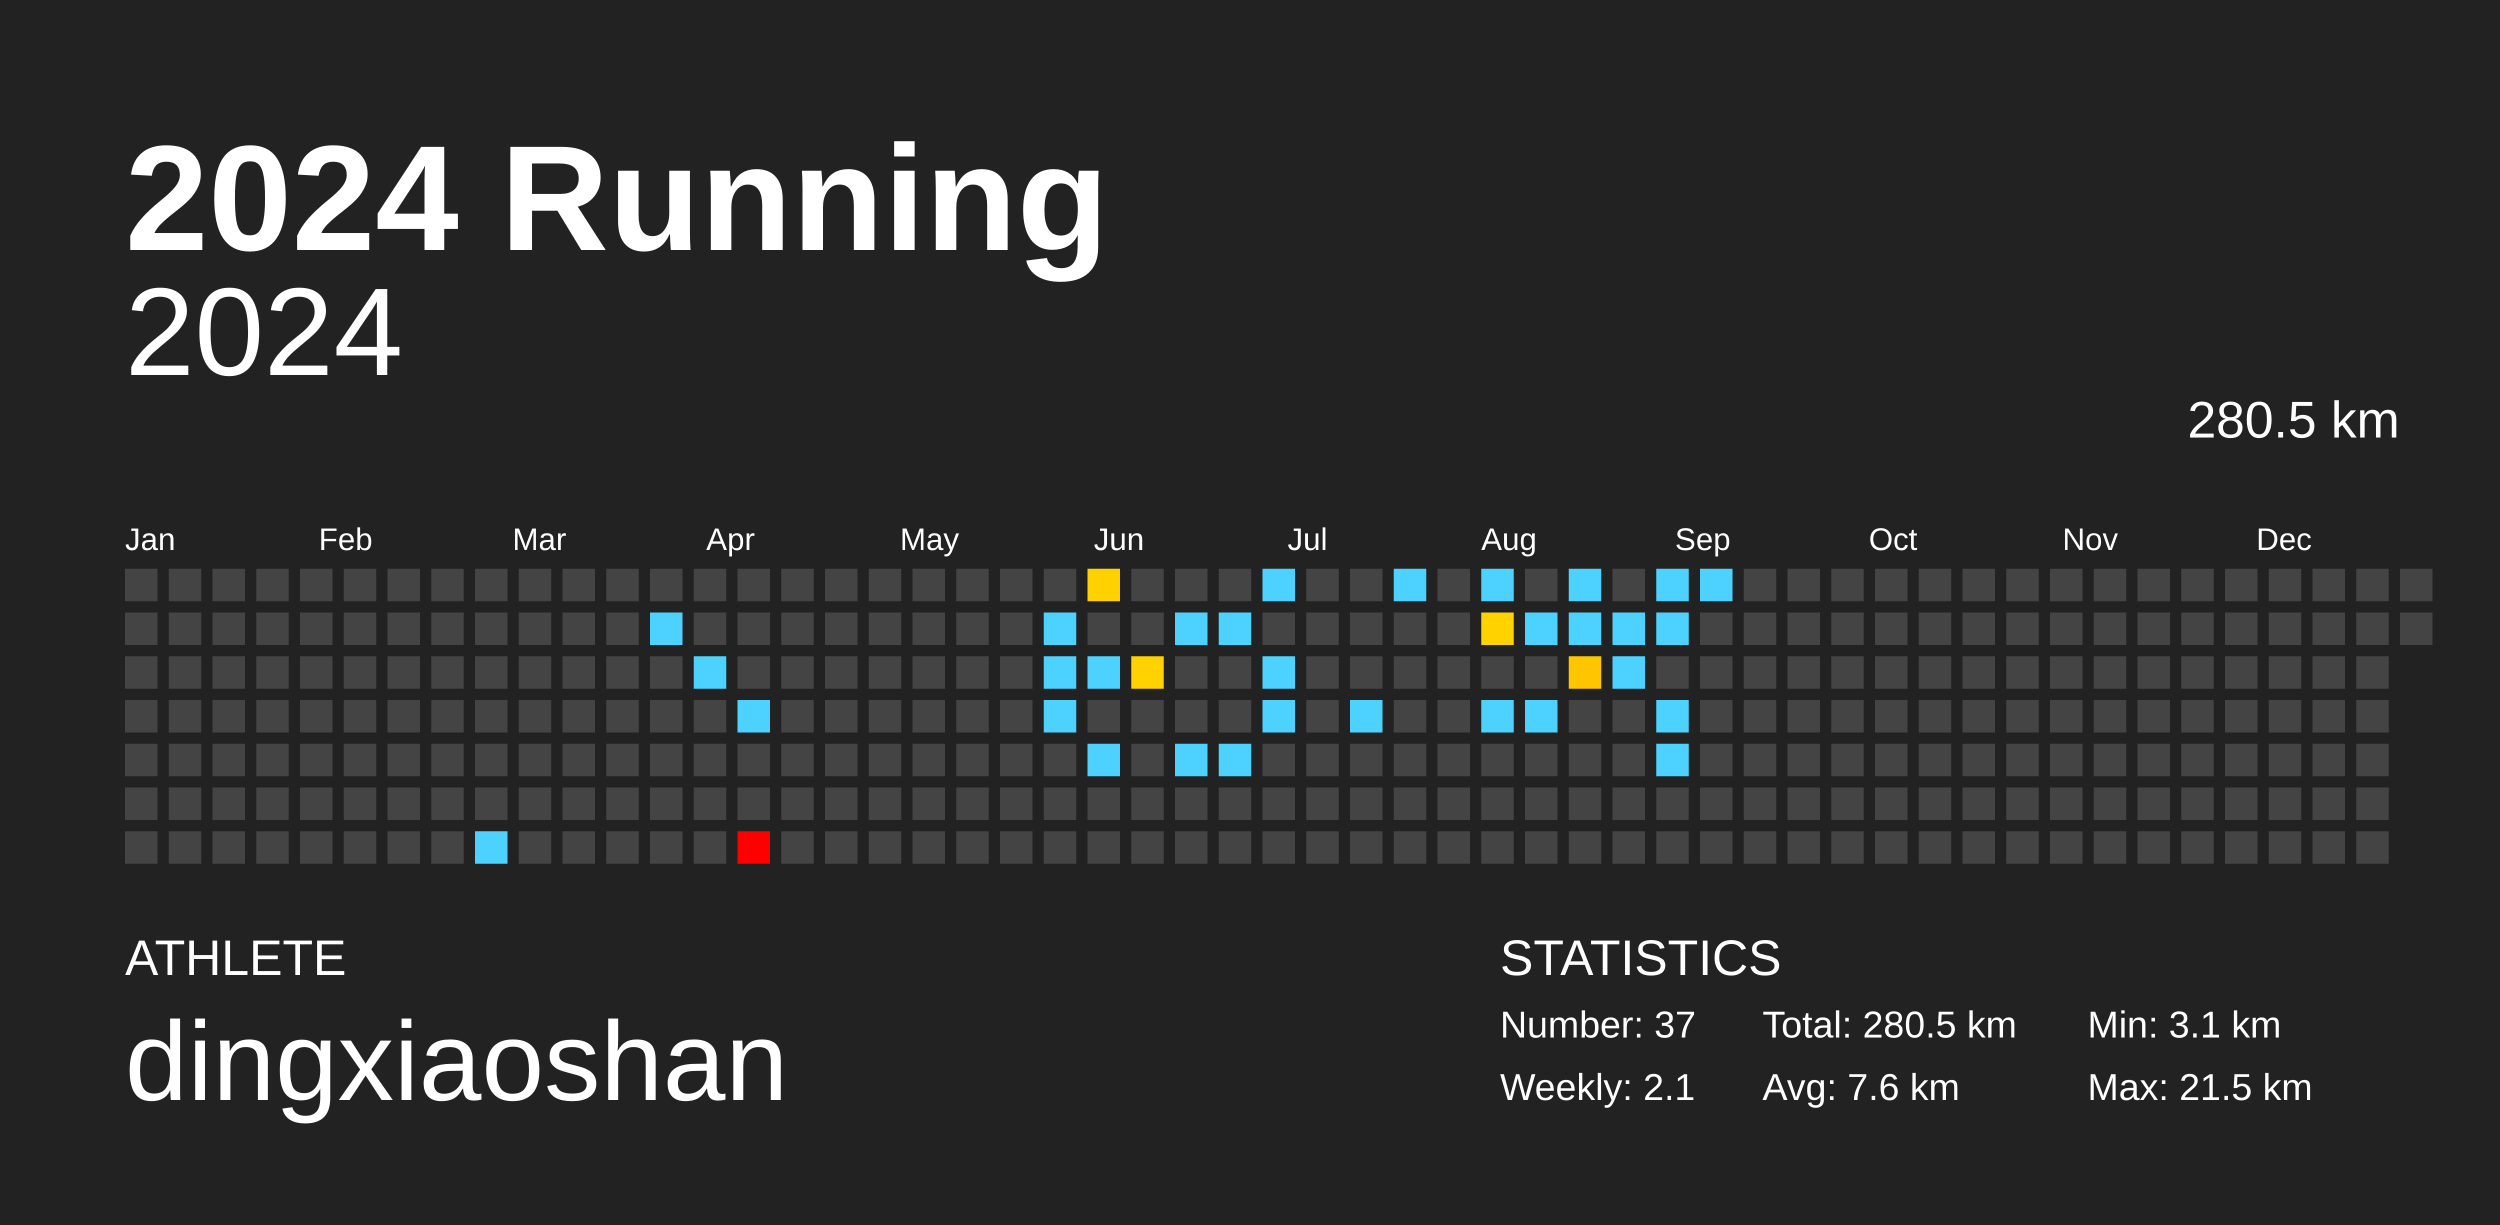
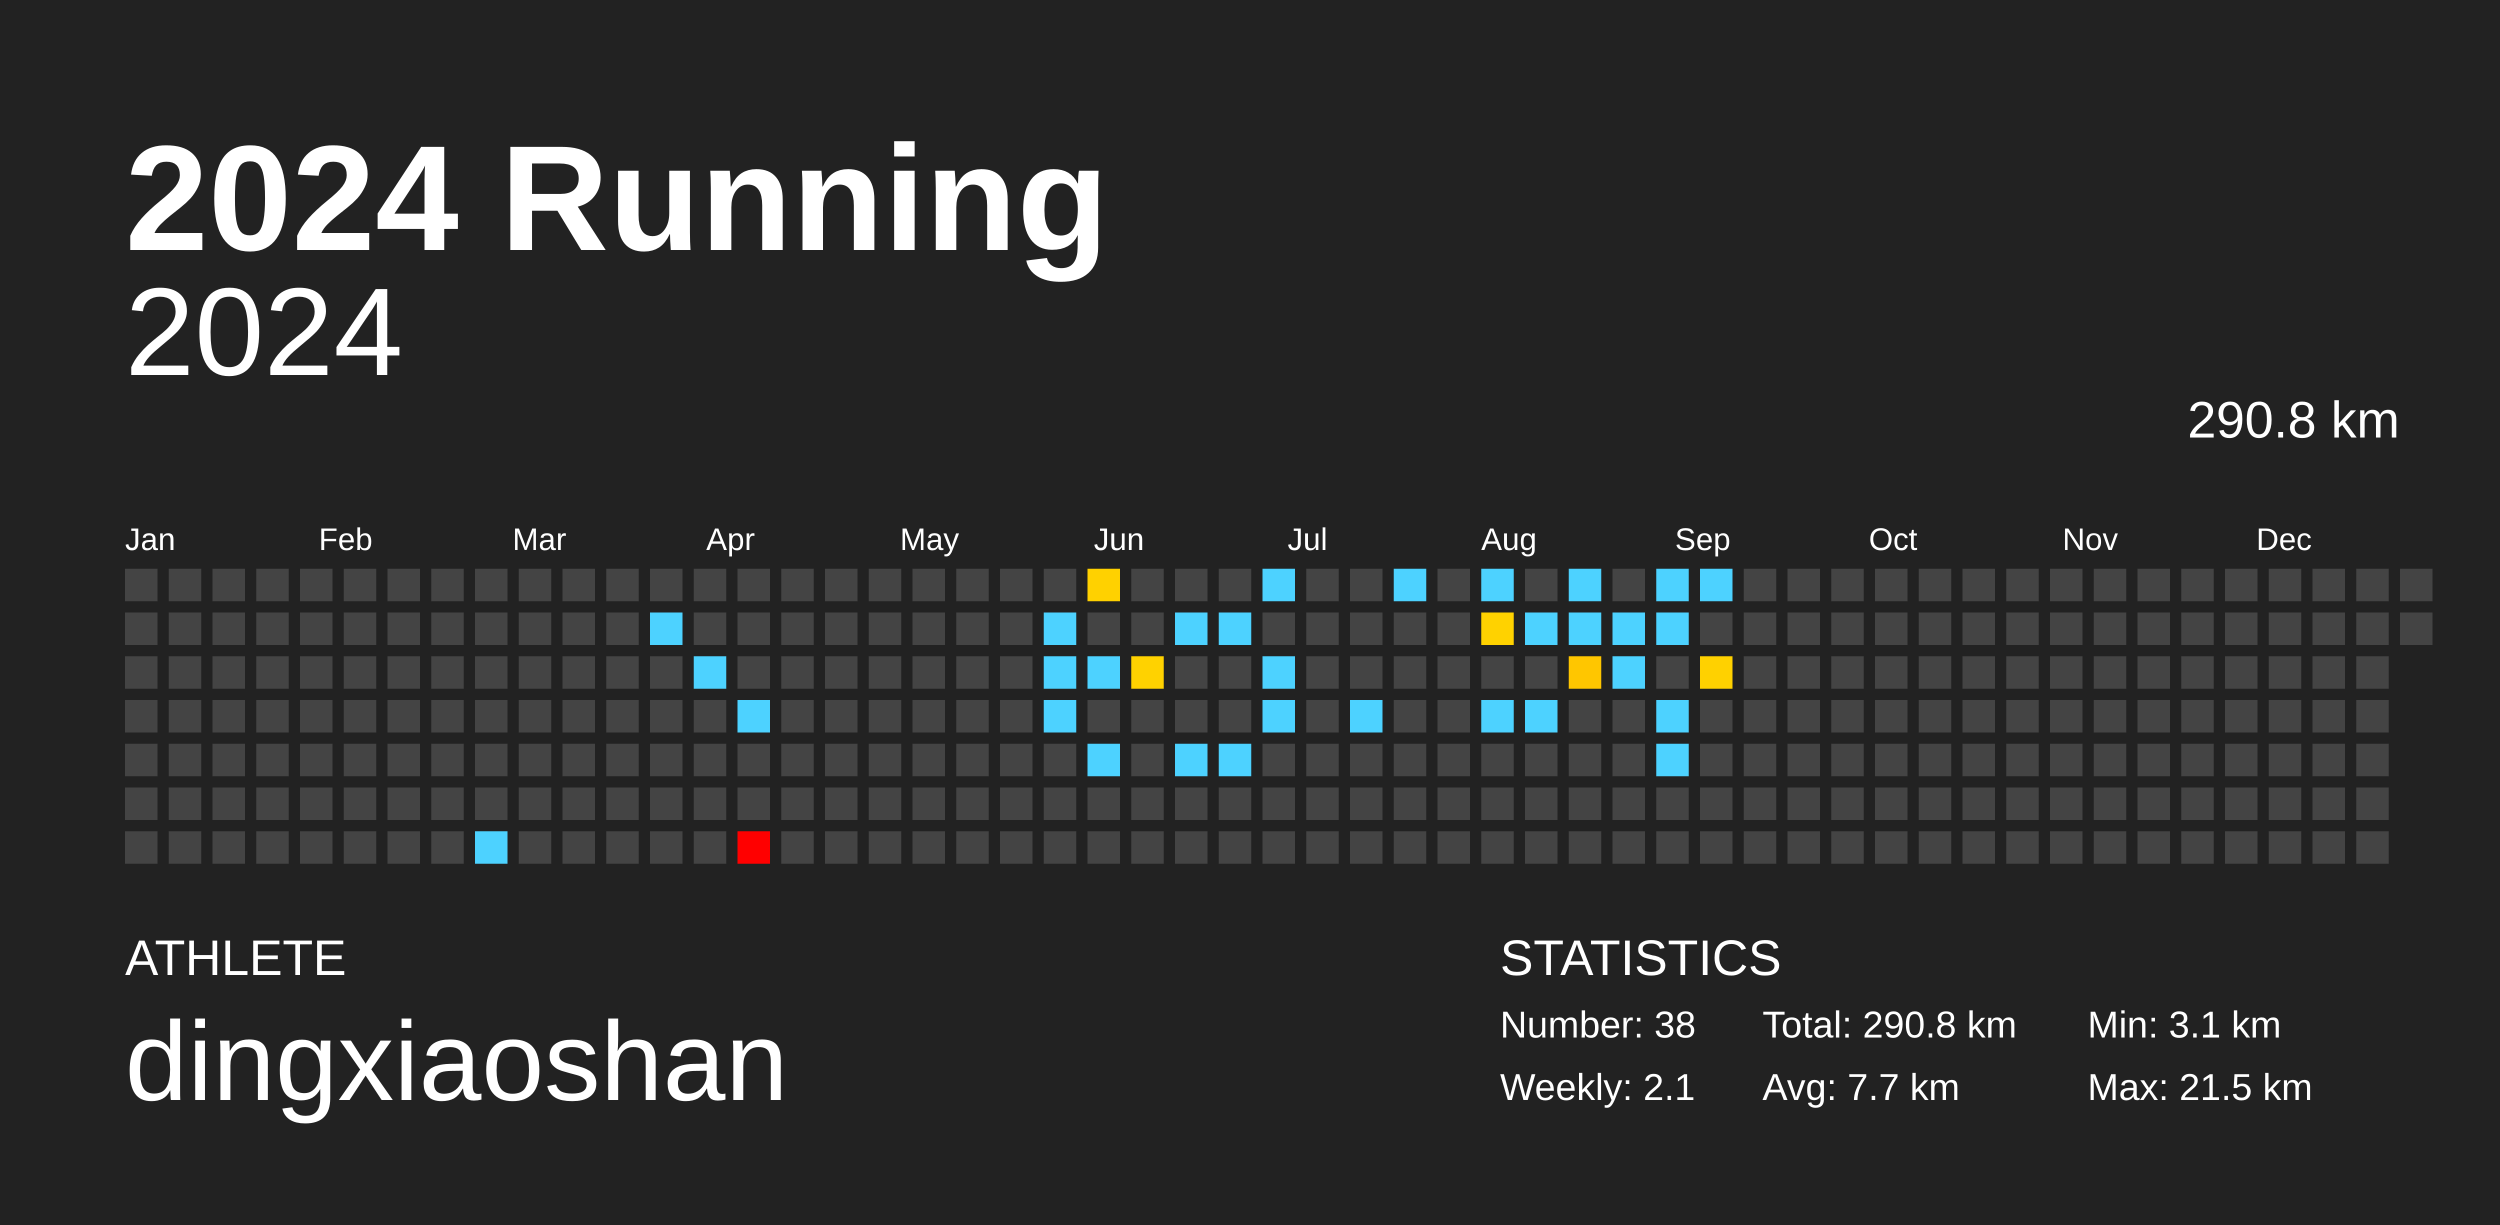
<svg xmlns="http://www.w3.org/2000/svg" baseProfile="full" height="98mm" version="1.1" viewBox="0,0,200,98" width="200mm">
  <defs />
  <rect fill="#222222" height="98" width="200" x="0" y="0" />
  <text fill="#FFFFFF" style="font-size:12px; font-family:Arial; font-weight:bold;" x="10" y="20">2024 Running</text>
  <text fill="#FFFFFF" style="font-size:4px; font-family:Arial" x="10" y="78">ATHLETE</text>
  <text fill="#FFFFFF" style="font-size:9px; font-family:Arial" x="10" y="88">dingxiaoshan</text>
  <text fill="#FFFFFF" style="font-size:4px; font-family:Arial" x="120" y="78">STATISTICS</text>
-   <text fill="#FFFFFF" style="font-size:3px; font-family:Arial" x="120" y="83">Number: 37</text>
+   <text fill="#FFFFFF" style="font-size:3px; font-family:Arial" x="120" y="83">Number: 38</text>
  <text fill="#FFFFFF" style="font-size:3px; font-family:Arial" x="120" y="88">Weekly: 2.1</text>
-   <text fill="#FFFFFF" style="font-size:3px; font-family:Arial" x="141" y="83">Total: 280.5 km</text>
-   <text fill="#FFFFFF" style="font-size:3px; font-family:Arial" x="141" y="88">Avg: 7.6 km</text>
+   <text fill="#FFFFFF" style="font-size:3px; font-family:Arial" x="141" y="83">Total: 290.8 km</text>
+   <text fill="#FFFFFF" style="font-size:3px; font-family:Arial" x="141" y="88">Avg: 7.7 km</text>
  <text fill="#FFFFFF" style="font-size:3px; font-family:Arial" x="167" y="83">Min: 3.1 km</text>
  <text fill="#FFFFFF" style="font-size:3px; font-family:Arial" x="167" y="88">Max: 21.5 km</text>
  <text alignment-baseline="hanging" fill="#FFFFFF" style="font-size:10.0px; font-family:Arial;" x="10" y="30">2024</text>
-   <text alignment-baseline="hanging" fill="#FFFFFF" style="font-size:4.125px; font-family:Arial;" x="175" y="35">280.5 km</text>
+   <text alignment-baseline="hanging" fill="#FFFFFF" style="font-size:4.125px; font-family:Arial;" x="175" y="35">290.8 km</text>
  <text fill="#FFFFFF" style="font-size:2.5px; font-family:Arial" x="10.0" y="44">Jan</text>
  <text fill="#FFFFFF" style="font-size:2.5px; font-family:Arial" x="25.5" y="44">Feb</text>
  <text fill="#FFFFFF" style="font-size:2.5px; font-family:Arial" x="41.0" y="44">Mar</text>
  <text fill="#FFFFFF" style="font-size:2.5px; font-family:Arial" x="56.5" y="44">Apr</text>
  <text fill="#FFFFFF" style="font-size:2.5px; font-family:Arial" x="72.0" y="44">May</text>
  <text fill="#FFFFFF" style="font-size:2.5px; font-family:Arial" x="87.5" y="44">Jun</text>
  <text fill="#FFFFFF" style="font-size:2.5px; font-family:Arial" x="103.0" y="44">Jul</text>
  <text fill="#FFFFFF" style="font-size:2.5px; font-family:Arial" x="118.5" y="44">Aug</text>
  <text fill="#FFFFFF" style="font-size:2.5px; font-family:Arial" x="134.0" y="44">Sep</text>
  <text fill="#FFFFFF" style="font-size:2.5px; font-family:Arial" x="149.5" y="44">Oct</text>
  <text fill="#FFFFFF" style="font-size:2.5px; font-family:Arial" x="165.0" y="44">Nov</text>
  <text fill="#FFFFFF" style="font-size:2.5px; font-family:Arial" x="180.5" y="44">Dec</text>
  <rect fill="#444444" height="2.6" width="2.6" x="10.0" y="45.5" />
  <rect fill="#444444" height="2.6" width="2.6" x="10.0" y="49.0" />
  <rect fill="#444444" height="2.6" width="2.6" x="10.0" y="52.5" />
  <rect fill="#444444" height="2.6" width="2.6" x="10.0" y="56.0" />
  <rect fill="#444444" height="2.6" width="2.6" x="10.0" y="59.5" />
  <rect fill="#444444" height="2.6" width="2.6" x="10.0" y="63.0" />
  <rect fill="#444444" height="2.6" width="2.6" x="10.0" y="66.5" />
  <rect fill="#444444" height="2.6" width="2.6" x="13.5" y="45.5" />
  <rect fill="#444444" height="2.6" width="2.6" x="13.5" y="49.0" />
  <rect fill="#444444" height="2.6" width="2.6" x="13.5" y="52.5" />
  <rect fill="#444444" height="2.6" width="2.6" x="13.5" y="56.0" />
  <rect fill="#444444" height="2.6" width="2.6" x="13.5" y="59.5" />
  <rect fill="#444444" height="2.6" width="2.6" x="13.5" y="63.0" />
  <rect fill="#444444" height="2.6" width="2.6" x="13.5" y="66.5" />
  <rect fill="#444444" height="2.6" width="2.6" x="17.0" y="45.5" />
  <rect fill="#444444" height="2.6" width="2.6" x="17.0" y="49.0" />
  <rect fill="#444444" height="2.6" width="2.6" x="17.0" y="52.5" />
  <rect fill="#444444" height="2.6" width="2.6" x="17.0" y="56.0" />
  <rect fill="#444444" height="2.6" width="2.6" x="17.0" y="59.5" />
  <rect fill="#444444" height="2.6" width="2.6" x="17.0" y="63.0" />
  <rect fill="#444444" height="2.6" width="2.6" x="17.0" y="66.5" />
  <rect fill="#444444" height="2.6" width="2.6" x="20.5" y="45.5" />
  <rect fill="#444444" height="2.6" width="2.6" x="20.5" y="49.0" />
  <rect fill="#444444" height="2.6" width="2.6" x="20.5" y="52.5" />
  <rect fill="#444444" height="2.6" width="2.6" x="20.5" y="56.0" />
  <rect fill="#444444" height="2.6" width="2.6" x="20.5" y="59.5" />
  <rect fill="#444444" height="2.6" width="2.6" x="20.5" y="63.0" />
  <rect fill="#444444" height="2.6" width="2.6" x="20.5" y="66.5" />
  <rect fill="#444444" height="2.6" width="2.6" x="24.0" y="45.5" />
  <rect fill="#444444" height="2.6" width="2.6" x="24.0" y="49.0" />
  <rect fill="#444444" height="2.6" width="2.6" x="24.0" y="52.5" />
  <rect fill="#444444" height="2.6" width="2.6" x="24.0" y="56.0" />
  <rect fill="#444444" height="2.6" width="2.6" x="24.0" y="59.5" />
  <rect fill="#444444" height="2.6" width="2.6" x="24.0" y="63.0" />
  <rect fill="#444444" height="2.6" width="2.6" x="24.0" y="66.5" />
  <rect fill="#444444" height="2.6" width="2.6" x="27.5" y="45.5" />
  <rect fill="#444444" height="2.6" width="2.6" x="27.5" y="49.0" />
  <rect fill="#444444" height="2.6" width="2.6" x="27.5" y="52.5" />
  <rect fill="#444444" height="2.6" width="2.6" x="27.5" y="56.0" />
  <rect fill="#444444" height="2.6" width="2.6" x="27.5" y="59.5" />
  <rect fill="#444444" height="2.6" width="2.6" x="27.5" y="63.0" />
  <rect fill="#444444" height="2.6" width="2.6" x="27.5" y="66.5" />
  <rect fill="#444444" height="2.6" width="2.6" x="31.0" y="45.5" />
  <rect fill="#444444" height="2.6" width="2.6" x="31.0" y="49.0" />
  <rect fill="#444444" height="2.6" width="2.6" x="31.0" y="52.5" />
  <rect fill="#444444" height="2.6" width="2.6" x="31.0" y="56.0" />
  <rect fill="#444444" height="2.6" width="2.6" x="31.0" y="59.5" />
  <rect fill="#444444" height="2.6" width="2.6" x="31.0" y="63.0" />
  <rect fill="#444444" height="2.6" width="2.6" x="31.0" y="66.5" />
  <rect fill="#444444" height="2.6" width="2.6" x="34.5" y="45.5" />
  <rect fill="#444444" height="2.6" width="2.6" x="34.5" y="49.0" />
  <rect fill="#444444" height="2.6" width="2.6" x="34.5" y="52.5" />
  <rect fill="#444444" height="2.6" width="2.6" x="34.5" y="56.0" />
  <rect fill="#444444" height="2.6" width="2.6" x="34.5" y="59.5" />
  <rect fill="#444444" height="2.6" width="2.6" x="34.5" y="63.0" />
  <rect fill="#444444" height="2.6" width="2.6" x="34.5" y="66.5" />
  <rect fill="#444444" height="2.6" width="2.6" x="38.0" y="45.5" />
  <rect fill="#444444" height="2.6" width="2.6" x="38.0" y="49.0" />
  <rect fill="#444444" height="2.6" width="2.6" x="38.0" y="52.5" />
  <rect fill="#444444" height="2.6" width="2.6" x="38.0" y="56.0" />
  <rect fill="#444444" height="2.6" width="2.6" x="38.0" y="59.5" />
  <rect fill="#444444" height="2.6" width="2.6" x="38.0" y="63.0" />
  <rect fill="#4dd2ff" height="2.6" width="2.6" x="38.0" y="66.5" />
  <rect fill="#444444" height="2.6" width="2.6" x="41.5" y="45.5" />
  <rect fill="#444444" height="2.6" width="2.6" x="41.5" y="49.0" />
  <rect fill="#444444" height="2.6" width="2.6" x="41.5" y="52.5" />
  <rect fill="#444444" height="2.6" width="2.6" x="41.5" y="56.0" />
  <rect fill="#444444" height="2.6" width="2.6" x="41.5" y="59.5" />
  <rect fill="#444444" height="2.6" width="2.6" x="41.5" y="63.0" />
  <rect fill="#444444" height="2.6" width="2.6" x="41.5" y="66.5" />
  <rect fill="#444444" height="2.6" width="2.6" x="45.0" y="45.5" />
  <rect fill="#444444" height="2.6" width="2.6" x="45.0" y="49.0" />
  <rect fill="#444444" height="2.6" width="2.6" x="45.0" y="52.5" />
  <rect fill="#444444" height="2.6" width="2.6" x="45.0" y="56.0" />
  <rect fill="#444444" height="2.6" width="2.6" x="45.0" y="59.5" />
  <rect fill="#444444" height="2.6" width="2.6" x="45.0" y="63.0" />
  <rect fill="#444444" height="2.6" width="2.6" x="45.0" y="66.5" />
  <rect fill="#444444" height="2.6" width="2.6" x="48.5" y="45.5" />
  <rect fill="#444444" height="2.6" width="2.6" x="48.5" y="49.0" />
  <rect fill="#444444" height="2.6" width="2.6" x="48.5" y="52.5" />
  <rect fill="#444444" height="2.6" width="2.6" x="48.5" y="56.0" />
  <rect fill="#444444" height="2.6" width="2.6" x="48.5" y="59.5" />
  <rect fill="#444444" height="2.6" width="2.6" x="48.5" y="63.0" />
  <rect fill="#444444" height="2.6" width="2.6" x="48.5" y="66.5" />
  <rect fill="#444444" height="2.6" width="2.6" x="52.0" y="45.5" />
  <rect fill="#4dd2ff" height="2.6" width="2.6" x="52.0" y="49.0" />
  <rect fill="#444444" height="2.6" width="2.6" x="52.0" y="52.5" />
  <rect fill="#444444" height="2.6" width="2.6" x="52.0" y="56.0" />
  <rect fill="#444444" height="2.6" width="2.6" x="52.0" y="59.5" />
  <rect fill="#444444" height="2.6" width="2.6" x="52.0" y="63.0" />
  <rect fill="#444444" height="2.6" width="2.6" x="52.0" y="66.5" />
  <rect fill="#444444" height="2.6" width="2.6" x="55.5" y="45.5" />
  <rect fill="#444444" height="2.6" width="2.6" x="55.5" y="49.0" />
  <rect fill="#4dd2ff" height="2.6" width="2.6" x="55.5" y="52.5" />
  <rect fill="#444444" height="2.6" width="2.6" x="55.5" y="56.0" />
  <rect fill="#444444" height="2.6" width="2.6" x="55.5" y="59.5" />
  <rect fill="#444444" height="2.6" width="2.6" x="55.5" y="63.0" />
  <rect fill="#444444" height="2.6" width="2.6" x="55.5" y="66.5" />
  <rect fill="#444444" height="2.6" width="2.6" x="59.0" y="45.5" />
  <rect fill="#444444" height="2.6" width="2.6" x="59.0" y="49.0" />
  <rect fill="#444444" height="2.6" width="2.6" x="59.0" y="52.5" />
  <rect fill="#4dd2ff" height="2.6" width="2.6" x="59.0" y="56.0" />
  <rect fill="#444444" height="2.6" width="2.6" x="59.0" y="59.5" />
  <rect fill="#444444" height="2.6" width="2.6" x="59.0" y="63.0" />
  <rect fill="red" height="2.6" width="2.6" x="59.0" y="66.5" />
  <rect fill="#444444" height="2.6" width="2.6" x="62.5" y="45.5" />
  <rect fill="#444444" height="2.6" width="2.6" x="62.5" y="49.0" />
  <rect fill="#444444" height="2.6" width="2.6" x="62.5" y="52.5" />
  <rect fill="#444444" height="2.6" width="2.6" x="62.5" y="56.0" />
  <rect fill="#444444" height="2.6" width="2.6" x="62.5" y="59.5" />
  <rect fill="#444444" height="2.6" width="2.6" x="62.5" y="63.0" />
  <rect fill="#444444" height="2.6" width="2.6" x="62.5" y="66.5" />
  <rect fill="#444444" height="2.6" width="2.6" x="66.0" y="45.5" />
  <rect fill="#444444" height="2.6" width="2.6" x="66.0" y="49.0" />
  <rect fill="#444444" height="2.6" width="2.6" x="66.0" y="52.5" />
  <rect fill="#444444" height="2.6" width="2.6" x="66.0" y="56.0" />
  <rect fill="#444444" height="2.6" width="2.6" x="66.0" y="59.5" />
  <rect fill="#444444" height="2.6" width="2.6" x="66.0" y="63.0" />
  <rect fill="#444444" height="2.6" width="2.6" x="66.0" y="66.5" />
  <rect fill="#444444" height="2.6" width="2.6" x="69.5" y="45.5" />
  <rect fill="#444444" height="2.6" width="2.6" x="69.5" y="49.0" />
  <rect fill="#444444" height="2.6" width="2.6" x="69.5" y="52.5" />
  <rect fill="#444444" height="2.6" width="2.6" x="69.5" y="56.0" />
  <rect fill="#444444" height="2.6" width="2.6" x="69.5" y="59.5" />
  <rect fill="#444444" height="2.6" width="2.6" x="69.5" y="63.0" />
  <rect fill="#444444" height="2.6" width="2.6" x="69.5" y="66.5" />
  <rect fill="#444444" height="2.6" width="2.6" x="73.0" y="45.5" />
  <rect fill="#444444" height="2.6" width="2.6" x="73.0" y="49.0" />
  <rect fill="#444444" height="2.6" width="2.6" x="73.0" y="52.5" />
  <rect fill="#444444" height="2.6" width="2.6" x="73.0" y="56.0" />
  <rect fill="#444444" height="2.6" width="2.6" x="73.0" y="59.5" />
  <rect fill="#444444" height="2.6" width="2.6" x="73.0" y="63.0" />
  <rect fill="#444444" height="2.6" width="2.6" x="73.0" y="66.5" />
  <rect fill="#444444" height="2.6" width="2.6" x="76.5" y="45.5" />
  <rect fill="#444444" height="2.6" width="2.6" x="76.5" y="49.0" />
  <rect fill="#444444" height="2.6" width="2.6" x="76.5" y="52.5" />
  <rect fill="#444444" height="2.6" width="2.6" x="76.5" y="56.0" />
  <rect fill="#444444" height="2.6" width="2.6" x="76.5" y="59.5" />
  <rect fill="#444444" height="2.6" width="2.6" x="76.5" y="63.0" />
  <rect fill="#444444" height="2.6" width="2.6" x="76.5" y="66.5" />
  <rect fill="#444444" height="2.6" width="2.6" x="80.0" y="45.5" />
  <rect fill="#444444" height="2.6" width="2.6" x="80.0" y="49.0" />
  <rect fill="#444444" height="2.6" width="2.6" x="80.0" y="52.5" />
  <rect fill="#444444" height="2.6" width="2.6" x="80.0" y="56.0" />
  <rect fill="#444444" height="2.6" width="2.6" x="80.0" y="59.5" />
  <rect fill="#444444" height="2.6" width="2.6" x="80.0" y="63.0" />
  <rect fill="#444444" height="2.6" width="2.6" x="80.0" y="66.5" />
  <rect fill="#444444" height="2.6" width="2.6" x="83.5" y="45.5" />
  <rect fill="#4dd2ff" height="2.6" width="2.6" x="83.5" y="49.0" />
  <rect fill="#4dd2ff" height="2.6" width="2.6" x="83.5" y="52.5" />
  <rect fill="#4dd2ff" height="2.6" width="2.6" x="83.5" y="56.0" />
  <rect fill="#444444" height="2.6" width="2.6" x="83.5" y="59.5" />
  <rect fill="#444444" height="2.6" width="2.6" x="83.5" y="63.0" />
  <rect fill="#444444" height="2.6" width="2.6" x="83.5" y="66.5" />
  <rect fill="#ffd100" height="2.6" width="2.6" x="87.0" y="45.5" />
  <rect fill="#444444" height="2.6" width="2.6" x="87.0" y="49.0" />
  <rect fill="#4dd2ff" height="2.6" width="2.6" x="87.0" y="52.5" />
  <rect fill="#444444" height="2.6" width="2.6" x="87.0" y="56.0" />
  <rect fill="#4dd2ff" height="2.6" width="2.6" x="87.0" y="59.5" />
  <rect fill="#444444" height="2.6" width="2.6" x="87.0" y="63.0" />
  <rect fill="#444444" height="2.6" width="2.6" x="87.0" y="66.5" />
  <rect fill="#444444" height="2.6" width="2.6" x="90.5" y="45.5" />
  <rect fill="#444444" height="2.6" width="2.6" x="90.5" y="49.0" />
  <rect fill="#ffd200" height="2.6" width="2.6" x="90.5" y="52.5" />
  <rect fill="#444444" height="2.6" width="2.6" x="90.5" y="56.0" />
  <rect fill="#444444" height="2.6" width="2.6" x="90.5" y="59.5" />
  <rect fill="#444444" height="2.6" width="2.6" x="90.5" y="63.0" />
  <rect fill="#444444" height="2.6" width="2.6" x="90.5" y="66.5" />
  <rect fill="#444444" height="2.6" width="2.6" x="94.0" y="45.5" />
  <rect fill="#4dd2ff" height="2.6" width="2.6" x="94.0" y="49.0" />
  <rect fill="#444444" height="2.6" width="2.6" x="94.0" y="52.5" />
  <rect fill="#444444" height="2.6" width="2.6" x="94.0" y="56.0" />
  <rect fill="#4dd2ff" height="2.6" width="2.6" x="94.0" y="59.5" />
  <rect fill="#444444" height="2.6" width="2.6" x="94.0" y="63.0" />
  <rect fill="#444444" height="2.6" width="2.6" x="94.0" y="66.5" />
  <rect fill="#444444" height="2.6" width="2.6" x="97.5" y="45.5" />
  <rect fill="#4dd2ff" height="2.6" width="2.6" x="97.5" y="49.0" />
  <rect fill="#444444" height="2.6" width="2.6" x="97.5" y="52.5" />
  <rect fill="#444444" height="2.6" width="2.6" x="97.5" y="56.0" />
  <rect fill="#4dd2ff" height="2.6" width="2.6" x="97.5" y="59.5" />
  <rect fill="#444444" height="2.6" width="2.6" x="97.5" y="63.0" />
  <rect fill="#444444" height="2.6" width="2.6" x="97.5" y="66.5" />
  <rect fill="#4dd2ff" height="2.6" width="2.6" x="101.0" y="45.5" />
  <rect fill="#444444" height="2.6" width="2.6" x="101.0" y="49.0" />
  <rect fill="#4dd2ff" height="2.6" width="2.6" x="101.0" y="52.5" />
  <rect fill="#4dd2ff" height="2.6" width="2.6" x="101.0" y="56.0" />
  <rect fill="#444444" height="2.6" width="2.6" x="101.0" y="59.5" />
  <rect fill="#444444" height="2.6" width="2.6" x="101.0" y="63.0" />
  <rect fill="#444444" height="2.6" width="2.6" x="101.0" y="66.5" />
  <rect fill="#444444" height="2.6" width="2.6" x="104.5" y="45.5" />
  <rect fill="#444444" height="2.6" width="2.6" x="104.5" y="49.0" />
  <rect fill="#444444" height="2.6" width="2.6" x="104.5" y="52.5" />
  <rect fill="#444444" height="2.6" width="2.6" x="104.5" y="56.0" />
  <rect fill="#444444" height="2.6" width="2.6" x="104.5" y="59.5" />
  <rect fill="#444444" height="2.6" width="2.6" x="104.5" y="63.0" />
  <rect fill="#444444" height="2.6" width="2.6" x="104.5" y="66.5" />
  <rect fill="#444444" height="2.6" width="2.6" x="108.0" y="45.5" />
  <rect fill="#444444" height="2.6" width="2.6" x="108.0" y="49.0" />
  <rect fill="#444444" height="2.6" width="2.6" x="108.0" y="52.5" />
  <rect fill="#4dd2ff" height="2.6" width="2.6" x="108.0" y="56.0" />
  <rect fill="#444444" height="2.6" width="2.6" x="108.0" y="59.5" />
  <rect fill="#444444" height="2.6" width="2.6" x="108.0" y="63.0" />
  <rect fill="#444444" height="2.6" width="2.6" x="108.0" y="66.5" />
  <rect fill="#4dd2ff" height="2.6" width="2.6" x="111.5" y="45.5" />
  <rect fill="#444444" height="2.6" width="2.6" x="111.5" y="49.0" />
  <rect fill="#444444" height="2.6" width="2.6" x="111.5" y="52.5" />
  <rect fill="#444444" height="2.6" width="2.6" x="111.5" y="56.0" />
  <rect fill="#444444" height="2.6" width="2.6" x="111.5" y="59.5" />
  <rect fill="#444444" height="2.6" width="2.6" x="111.5" y="63.0" />
  <rect fill="#444444" height="2.6" width="2.6" x="111.5" y="66.5" />
  <rect fill="#444444" height="2.6" width="2.6" x="115.0" y="45.5" />
  <rect fill="#444444" height="2.6" width="2.6" x="115.0" y="49.0" />
  <rect fill="#444444" height="2.6" width="2.6" x="115.0" y="52.5" />
  <rect fill="#444444" height="2.6" width="2.6" x="115.0" y="56.0" />
  <rect fill="#444444" height="2.6" width="2.6" x="115.0" y="59.5" />
  <rect fill="#444444" height="2.6" width="2.6" x="115.0" y="63.0" />
  <rect fill="#444444" height="2.6" width="2.6" x="115.0" y="66.5" />
  <rect fill="#4dd2ff" height="2.6" width="2.6" x="118.5" y="45.5" />
  <rect fill="#ffd200" height="2.6" width="2.6" x="118.5" y="49.0" />
  <rect fill="#444444" height="2.6" width="2.6" x="118.5" y="52.5" />
  <rect fill="#4dd2ff" height="2.6" width="2.6" x="118.5" y="56.0" />
  <rect fill="#444444" height="2.6" width="2.6" x="118.5" y="59.5" />
  <rect fill="#444444" height="2.6" width="2.6" x="118.5" y="63.0" />
  <rect fill="#444444" height="2.6" width="2.6" x="118.5" y="66.5" />
  <rect fill="#444444" height="2.6" width="2.6" x="122.0" y="45.5" />
  <rect fill="#4dd2ff" height="2.6" width="2.6" x="122.0" y="49.0" />
  <rect fill="#444444" height="2.6" width="2.6" x="122.0" y="52.5" />
  <rect fill="#4dd2ff" height="2.6" width="2.6" x="122.0" y="56.0" />
  <rect fill="#444444" height="2.6" width="2.6" x="122.0" y="59.5" />
  <rect fill="#444444" height="2.6" width="2.6" x="122.0" y="63.0" />
  <rect fill="#444444" height="2.6" width="2.6" x="122.0" y="66.5" />
  <rect fill="#4dd2ff" height="2.6" width="2.6" x="125.5" y="45.5" />
  <rect fill="#4dd2ff" height="2.6" width="2.6" x="125.5" y="49.0" />
  <rect fill="#ffc600" height="2.6" width="2.6" x="125.5" y="52.5" />
  <rect fill="#444444" height="2.6" width="2.6" x="125.5" y="56.0" />
  <rect fill="#444444" height="2.6" width="2.6" x="125.5" y="59.5" />
  <rect fill="#444444" height="2.6" width="2.6" x="125.5" y="63.0" />
  <rect fill="#444444" height="2.6" width="2.6" x="125.5" y="66.5" />
  <rect fill="#444444" height="2.6" width="2.6" x="129.0" y="45.5" />
  <rect fill="#4dd2ff" height="2.6" width="2.6" x="129.0" y="49.0" />
  <rect fill="#4dd2ff" height="2.6" width="2.6" x="129.0" y="52.5" />
  <rect fill="#444444" height="2.6" width="2.6" x="129.0" y="56.0" />
  <rect fill="#444444" height="2.6" width="2.6" x="129.0" y="59.5" />
  <rect fill="#444444" height="2.6" width="2.6" x="129.0" y="63.0" />
  <rect fill="#444444" height="2.6" width="2.6" x="129.0" y="66.5" />
  <rect fill="#4dd2ff" height="2.6" width="2.6" x="132.5" y="45.5" />
  <rect fill="#4dd2ff" height="2.6" width="2.6" x="132.5" y="49.0" />
  <rect fill="#444444" height="2.6" width="2.6" x="132.5" y="52.5" />
  <rect fill="#4dd2ff" height="2.6" width="2.6" x="132.5" y="56.0" />
  <rect fill="#4dd2ff" height="2.6" width="2.6" x="132.5" y="59.5" />
  <rect fill="#444444" height="2.6" width="2.6" x="132.5" y="63.0" />
  <rect fill="#444444" height="2.6" width="2.6" x="132.5" y="66.5" />
  <rect fill="#4dd2ff" height="2.6" width="2.6" x="136.0" y="45.5" />
  <rect fill="#444444" height="2.6" width="2.6" x="136.0" y="49.0" />
-   <rect fill="#444444" height="2.6" width="2.6" x="136.0" y="52.5" />
+   <rect fill="#ffd100" height="2.6" width="2.6" x="136.0" y="52.5" />
  <rect fill="#444444" height="2.6" width="2.6" x="136.0" y="56.0" />
  <rect fill="#444444" height="2.6" width="2.6" x="136.0" y="59.5" />
  <rect fill="#444444" height="2.6" width="2.6" x="136.0" y="63.0" />
  <rect fill="#444444" height="2.6" width="2.6" x="136.0" y="66.5" />
  <rect fill="#444444" height="2.6" width="2.6" x="139.5" y="45.5" />
  <rect fill="#444444" height="2.6" width="2.6" x="139.5" y="49.0" />
  <rect fill="#444444" height="2.6" width="2.6" x="139.5" y="52.5" />
  <rect fill="#444444" height="2.6" width="2.6" x="139.5" y="56.0" />
  <rect fill="#444444" height="2.6" width="2.6" x="139.5" y="59.5" />
  <rect fill="#444444" height="2.6" width="2.6" x="139.5" y="63.0" />
  <rect fill="#444444" height="2.6" width="2.6" x="139.5" y="66.5" />
  <rect fill="#444444" height="2.6" width="2.6" x="143.0" y="45.5" />
  <rect fill="#444444" height="2.6" width="2.6" x="143.0" y="49.0" />
  <rect fill="#444444" height="2.6" width="2.6" x="143.0" y="52.5" />
  <rect fill="#444444" height="2.6" width="2.6" x="143.0" y="56.0" />
  <rect fill="#444444" height="2.6" width="2.6" x="143.0" y="59.5" />
  <rect fill="#444444" height="2.6" width="2.6" x="143.0" y="63.0" />
  <rect fill="#444444" height="2.6" width="2.6" x="143.0" y="66.5" />
  <rect fill="#444444" height="2.6" width="2.6" x="146.5" y="45.5" />
  <rect fill="#444444" height="2.6" width="2.6" x="146.5" y="49.0" />
  <rect fill="#444444" height="2.6" width="2.6" x="146.5" y="52.5" />
  <rect fill="#444444" height="2.6" width="2.6" x="146.5" y="56.0" />
  <rect fill="#444444" height="2.6" width="2.6" x="146.5" y="59.5" />
  <rect fill="#444444" height="2.6" width="2.6" x="146.5" y="63.0" />
  <rect fill="#444444" height="2.6" width="2.6" x="146.5" y="66.5" />
  <rect fill="#444444" height="2.6" width="2.6" x="150.0" y="45.5" />
  <rect fill="#444444" height="2.6" width="2.6" x="150.0" y="49.0" />
  <rect fill="#444444" height="2.6" width="2.6" x="150.0" y="52.5" />
  <rect fill="#444444" height="2.6" width="2.6" x="150.0" y="56.0" />
  <rect fill="#444444" height="2.6" width="2.6" x="150.0" y="59.5" />
  <rect fill="#444444" height="2.6" width="2.6" x="150.0" y="63.0" />
  <rect fill="#444444" height="2.6" width="2.6" x="150.0" y="66.5" />
  <rect fill="#444444" height="2.6" width="2.6" x="153.5" y="45.5" />
  <rect fill="#444444" height="2.6" width="2.6" x="153.5" y="49.0" />
  <rect fill="#444444" height="2.6" width="2.6" x="153.5" y="52.5" />
  <rect fill="#444444" height="2.6" width="2.6" x="153.5" y="56.0" />
  <rect fill="#444444" height="2.6" width="2.6" x="153.5" y="59.5" />
  <rect fill="#444444" height="2.6" width="2.6" x="153.5" y="63.0" />
  <rect fill="#444444" height="2.6" width="2.6" x="153.5" y="66.5" />
  <rect fill="#444444" height="2.6" width="2.6" x="157.0" y="45.5" />
  <rect fill="#444444" height="2.6" width="2.6" x="157.0" y="49.0" />
  <rect fill="#444444" height="2.6" width="2.6" x="157.0" y="52.5" />
  <rect fill="#444444" height="2.6" width="2.6" x="157.0" y="56.0" />
  <rect fill="#444444" height="2.6" width="2.6" x="157.0" y="59.5" />
  <rect fill="#444444" height="2.6" width="2.6" x="157.0" y="63.0" />
  <rect fill="#444444" height="2.6" width="2.6" x="157.0" y="66.5" />
  <rect fill="#444444" height="2.6" width="2.6" x="160.5" y="45.5" />
  <rect fill="#444444" height="2.6" width="2.6" x="160.5" y="49.0" />
  <rect fill="#444444" height="2.6" width="2.6" x="160.5" y="52.5" />
  <rect fill="#444444" height="2.6" width="2.6" x="160.5" y="56.0" />
  <rect fill="#444444" height="2.6" width="2.6" x="160.5" y="59.5" />
  <rect fill="#444444" height="2.6" width="2.6" x="160.5" y="63.0" />
  <rect fill="#444444" height="2.6" width="2.6" x="160.5" y="66.5" />
  <rect fill="#444444" height="2.6" width="2.6" x="164.0" y="45.5" />
  <rect fill="#444444" height="2.6" width="2.6" x="164.0" y="49.0" />
  <rect fill="#444444" height="2.6" width="2.6" x="164.0" y="52.5" />
  <rect fill="#444444" height="2.6" width="2.6" x="164.0" y="56.0" />
  <rect fill="#444444" height="2.6" width="2.6" x="164.0" y="59.5" />
  <rect fill="#444444" height="2.6" width="2.6" x="164.0" y="63.0" />
  <rect fill="#444444" height="2.6" width="2.6" x="164.0" y="66.5" />
  <rect fill="#444444" height="2.6" width="2.6" x="167.5" y="45.5" />
  <rect fill="#444444" height="2.6" width="2.6" x="167.5" y="49.0" />
  <rect fill="#444444" height="2.6" width="2.6" x="167.5" y="52.5" />
  <rect fill="#444444" height="2.6" width="2.6" x="167.5" y="56.0" />
  <rect fill="#444444" height="2.6" width="2.6" x="167.5" y="59.5" />
  <rect fill="#444444" height="2.6" width="2.6" x="167.5" y="63.0" />
  <rect fill="#444444" height="2.6" width="2.6" x="167.5" y="66.5" />
  <rect fill="#444444" height="2.6" width="2.6" x="171.0" y="45.5" />
  <rect fill="#444444" height="2.6" width="2.6" x="171.0" y="49.0" />
  <rect fill="#444444" height="2.6" width="2.6" x="171.0" y="52.5" />
  <rect fill="#444444" height="2.6" width="2.6" x="171.0" y="56.0" />
  <rect fill="#444444" height="2.6" width="2.6" x="171.0" y="59.5" />
  <rect fill="#444444" height="2.6" width="2.6" x="171.0" y="63.0" />
  <rect fill="#444444" height="2.6" width="2.6" x="171.0" y="66.5" />
  <rect fill="#444444" height="2.6" width="2.6" x="174.5" y="45.5" />
  <rect fill="#444444" height="2.6" width="2.6" x="174.5" y="49.0" />
  <rect fill="#444444" height="2.6" width="2.6" x="174.5" y="52.5" />
  <rect fill="#444444" height="2.6" width="2.6" x="174.5" y="56.0" />
  <rect fill="#444444" height="2.6" width="2.6" x="174.5" y="59.5" />
  <rect fill="#444444" height="2.6" width="2.6" x="174.5" y="63.0" />
  <rect fill="#444444" height="2.6" width="2.6" x="174.5" y="66.5" />
  <rect fill="#444444" height="2.6" width="2.6" x="178.0" y="45.5" />
  <rect fill="#444444" height="2.6" width="2.6" x="178.0" y="49.0" />
  <rect fill="#444444" height="2.6" width="2.6" x="178.0" y="52.5" />
  <rect fill="#444444" height="2.6" width="2.6" x="178.0" y="56.0" />
  <rect fill="#444444" height="2.6" width="2.6" x="178.0" y="59.5" />
  <rect fill="#444444" height="2.6" width="2.6" x="178.0" y="63.0" />
  <rect fill="#444444" height="2.6" width="2.6" x="178.0" y="66.5" />
  <rect fill="#444444" height="2.6" width="2.6" x="181.5" y="45.5" />
  <rect fill="#444444" height="2.6" width="2.6" x="181.5" y="49.0" />
  <rect fill="#444444" height="2.6" width="2.6" x="181.5" y="52.5" />
  <rect fill="#444444" height="2.6" width="2.6" x="181.5" y="56.0" />
  <rect fill="#444444" height="2.6" width="2.6" x="181.5" y="59.5" />
  <rect fill="#444444" height="2.6" width="2.6" x="181.5" y="63.0" />
  <rect fill="#444444" height="2.6" width="2.6" x="181.5" y="66.5" />
  <rect fill="#444444" height="2.6" width="2.6" x="185.0" y="45.5" />
  <rect fill="#444444" height="2.6" width="2.6" x="185.0" y="49.0" />
  <rect fill="#444444" height="2.6" width="2.6" x="185.0" y="52.5" />
  <rect fill="#444444" height="2.6" width="2.6" x="185.0" y="56.0" />
  <rect fill="#444444" height="2.6" width="2.6" x="185.0" y="59.5" />
  <rect fill="#444444" height="2.6" width="2.6" x="185.0" y="63.0" />
  <rect fill="#444444" height="2.6" width="2.6" x="185.0" y="66.5" />
  <rect fill="#444444" height="2.6" width="2.6" x="188.5" y="45.5" />
  <rect fill="#444444" height="2.6" width="2.6" x="188.5" y="49.0" />
  <rect fill="#444444" height="2.6" width="2.6" x="188.5" y="52.5" />
  <rect fill="#444444" height="2.6" width="2.6" x="188.5" y="56.0" />
  <rect fill="#444444" height="2.6" width="2.6" x="188.5" y="59.5" />
  <rect fill="#444444" height="2.6" width="2.6" x="188.5" y="63.0" />
  <rect fill="#444444" height="2.6" width="2.6" x="188.5" y="66.5" />
  <rect fill="#444444" height="2.6" width="2.6" x="192.0" y="45.5" />
  <rect fill="#444444" height="2.6" width="2.6" x="192.0" y="49.0" />
</svg>
